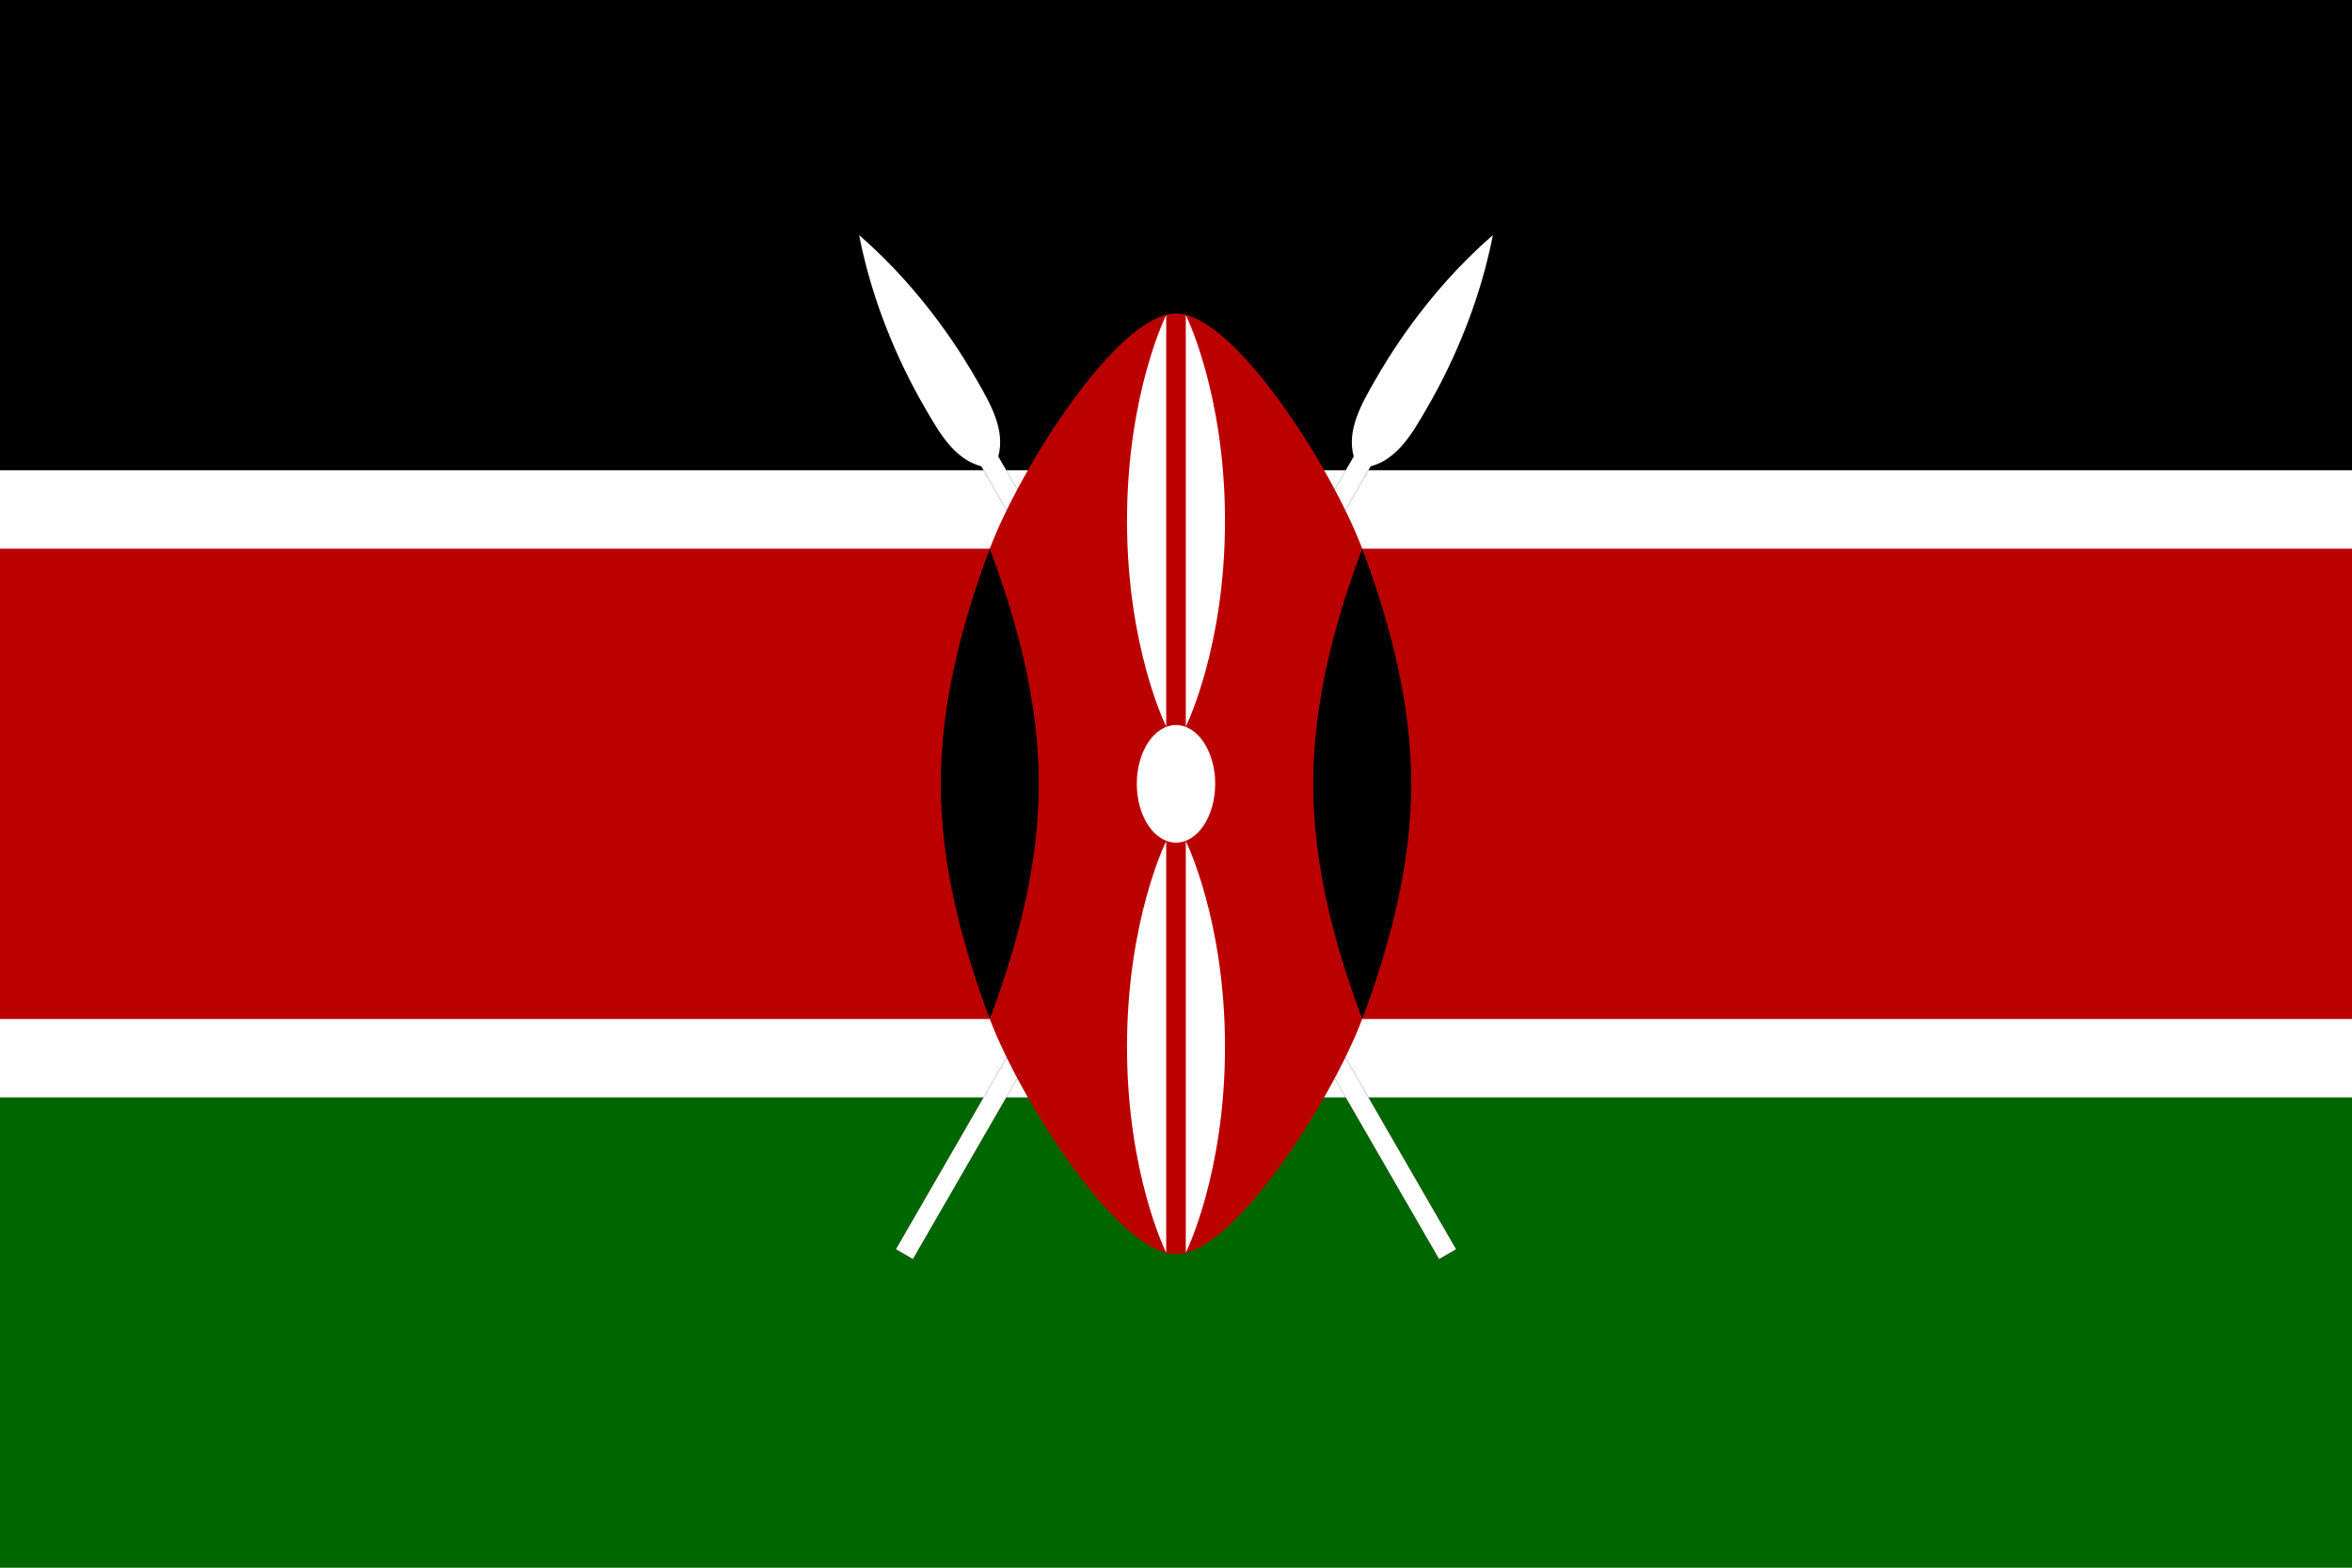
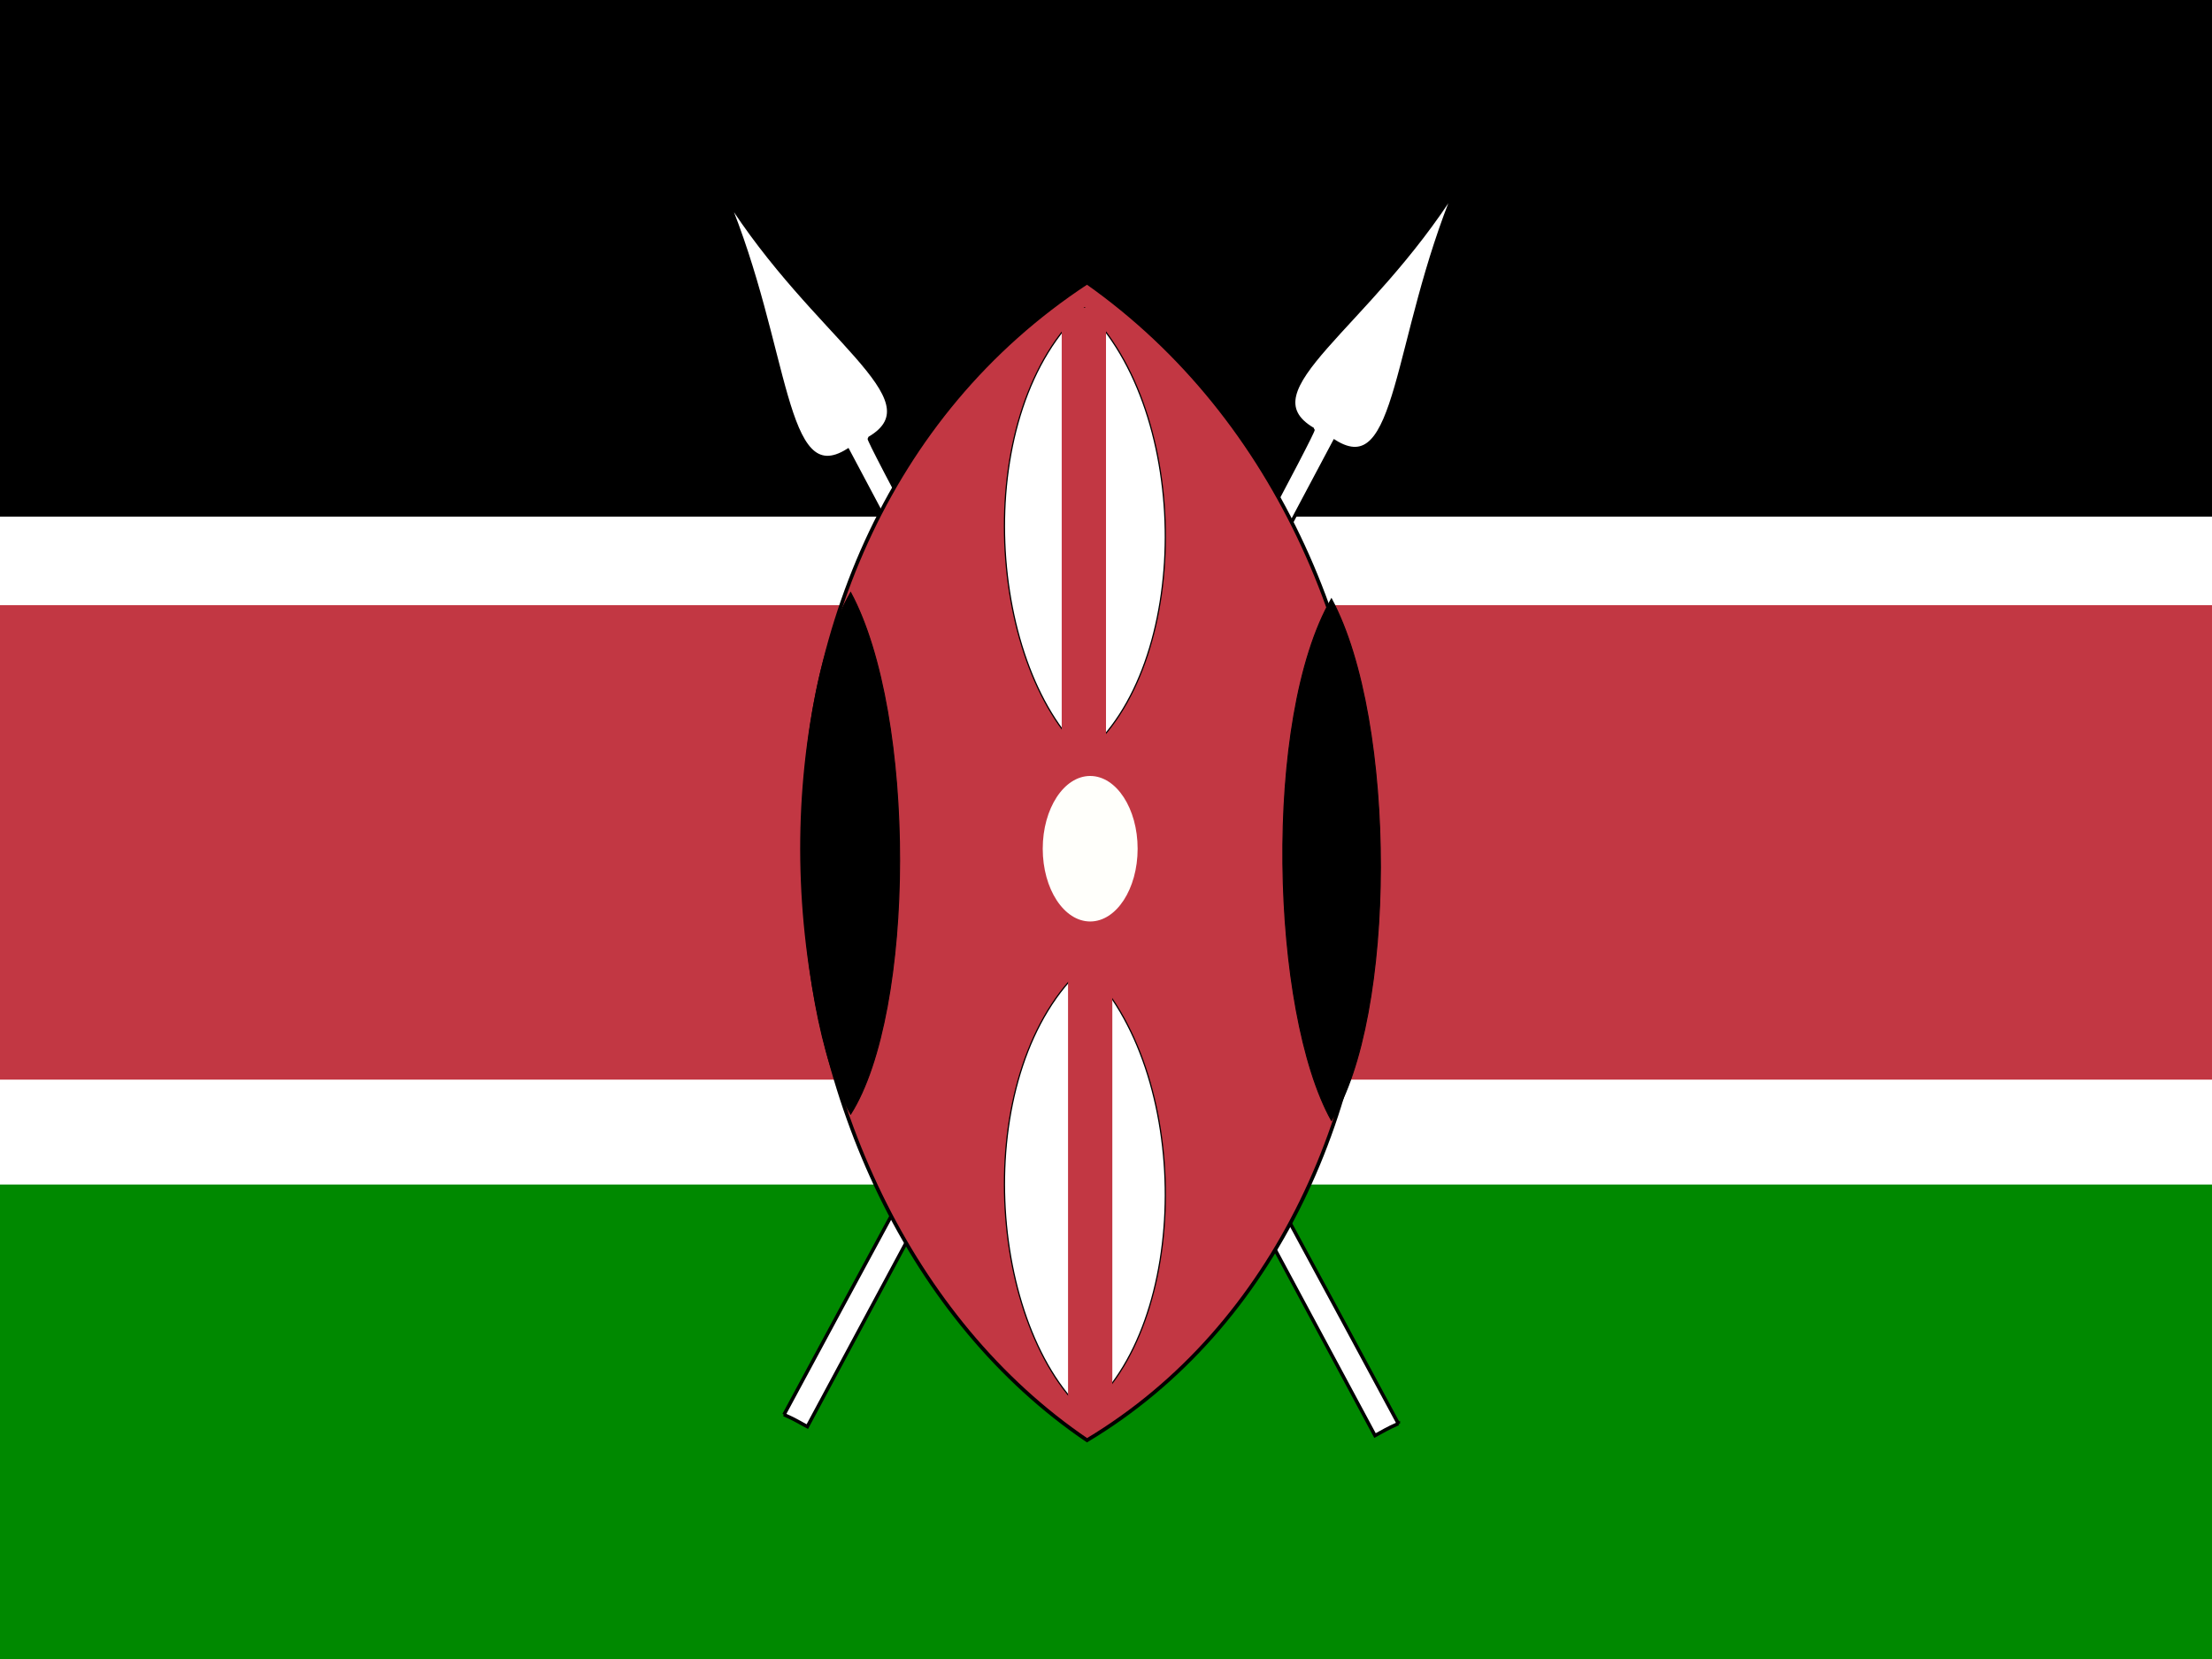
- <svg xmlns="http://www.w3.org/2000/svg" xmlns:xlink="http://www.w3.org/1999/xlink" width="900" height="600" viewBox="-120 -80 240 160">
-   <defs>
-     <path id="spearshape" d="M -1,55.426 h 2 V -38 C 3,-40 3,-43 3,-46 C 3,-48 3,-56 0,-64.663 C -3,-56 -3,-48 -3,-46 C -3,-43 -3,-40 -1,-38 z" stroke-miterlimit="10" transform="rotate(30)" />
+ <svg xmlns="http://www.w3.org/2000/svg" id="svg548" width="640" height="480" version="1.1">
+   <defs id="defs550">
+     <clipPath id="clipPath5724" clipPathUnits="userSpaceOnUse">
+       <rect y="3.016" width="491.701" style="fill:#000000;fill-opacity:0.67;stroke:none" x="117.251" height="491.701" id="rect5726" />
+     </clipPath>
+     <clipPath clipPathUnits="userSpaceOnUse" id="clipPath7905">
+       <rect id="rect7907" height="512" x="0" style="fill:#000000;fill-opacity:0.67;stroke:none" width="512" y="0" />
+     </clipPath>
+     <clipPath clipPathUnits="userSpaceOnUse" id="clipPath5873">
+       <rect id="rect5875" height="514.11" x="-84.325" style="fill:#000000;fill-opacity:0.67;stroke:none" width="685.479" y="-2.11" />
+     </clipPath>
  </defs>
-   <rect x="-120" y="-80" width="240" height="160" fill="#fff" />
-   <rect x="-120" y="-80" width="240" height="48" />
-   <rect x="-120" y="32" width="240" height="48" fill="#006600" />
-   <g id="spear">
-     <use xlink:href="#spearshape" />
-     <use xlink:href="#spearshape" fill="#fff" />
-   </g>
-   <use xlink:href="#spear" transform="scale(-1,1)" />
-   <path fill="#bb0000" d="M -120,-24 V 24 H -19 c 3,8 13,24 19,24 s 16,-16 19,-24 H 120 V -24 H 19 c -3,-8 -13,-24 -19,-24 s -16,16 -19,24 z" />
-   <path id="deco_r" d="M 19,24 c 3,-8 5,-16 5,-24 s -2,-16 -5,-24 c -3,8 -5,16 -5,24 s 2,16 5,24" />
-   <use xlink:href="#deco_r" transform="scale(-1,1)" />
-   <g fill="#fff">
-     <ellipse rx="4" ry="6" />
-     <path id="deco_br" d="M 1,5.85 c 0,0 4,8 4,21 s -4,21 -4,21 z" />
-     <use xlink:href="#deco_br" transform="scale(-1)" />
-     <use xlink:href="#deco_br" transform="scale(-1,1)" />
-     <use xlink:href="#deco_br" transform="scale(1,-1)" />
+   <g transform="matrix(0.933653,0,0,0.933653,78.73004,1.969648)" id="flag" clip-path="url(#clipPath5873)">
+     <rect style="font-size:12px;fill:#ffffff;fill-opacity:1;fill-rule:evenodd;stroke:none" id="rect551" width="750.87" height="509.729" x="-116.04" y="1.136" />
+     <rect style="font-size:12px;fill:#008900;fill-opacity:1;fill-rule:evenodd;stroke-width:1pt" id="rect552" width="750.87" height="147.037" x="-116.04" y="364.963" />
+     <rect style="font-size:12px;fill:#c23743;fill-opacity:1;fill-rule:evenodd;stroke-width:1pt" id="rect553" width="750.87" height="147.037" x="-118" y="185.422" />
+     <rect style="font-size:12px;fill:#000000;fill-opacity:1;fill-rule:evenodd;stroke-width:1pt" id="rect554" width="750.87" height="160.084" x="-116.04" y="-2.11" />
+     <path style="fill:#ffffff;fill-opacity:1;fill-rule:evenodd;stroke:#000000;stroke-width:1.08;stroke-linecap:butt;stroke-linejoin:miter;stroke-opacity:1;stroke-dasharray:none" d="m 158.626,436.279 c 37.957,-70.646 165.203,-304.645 163.947,-305.319 -20.809,-12.213 16.82,-30.975 44.455,-74.966 -19.688,47.28 -17.599,91.404 -37.812,78.702 -33.616,63.449 -137.526,257.394 -163.363,305.295 -2.736,-1.47 -3.54,-2.069 -7.228,-3.712 z" id="path565" />
+     <path style="fill:#ffffff;fill-opacity:1;fill-rule:evenodd;stroke:#000000;stroke-width:1.08;stroke-linecap:butt;stroke-linejoin:miter;stroke-opacity:1;stroke-dasharray:none" d="M 349.006,439.052 C 311.049,368.406 183.804,134.407 185.059,133.732 c 20.809,-12.213 -16.82,-30.975 -44.455,-74.966 19.688,47.28 17.599,91.404 37.812,78.702 33.616,63.449 137.526,257.394 163.363,305.295 2.736,-1.47 3.54,-2.069 7.228,-3.712 z" id="path568" />
+     <path style="fill:#c23743;fill-opacity:1;fill-rule:evenodd;stroke:#000000;stroke-width:1.136;stroke-linecap:butt;stroke-linejoin:miter;stroke-opacity:1;stroke-dasharray:none" d="m 252.534,85.435 c 119.591,84.303 117.629,288.192 0,358.774 -109.788,-74.5 -125.472,-276.433 0,-358.774 z" id="path555" />
+     <path style="fill:#fffffb;fill-opacity:1;fill-rule:evenodd;stroke:none" id="path557" d="m 359.929,494.666 c 0,4.112 -2.174,7.445 -4.855,7.445 -2.681,0 -4.855,-3.333 -4.855,-7.445 0,-4.112 2.174,-7.445 4.855,-7.445 2.681,0 4.855,3.333 4.855,7.445 z" transform="matrix(3.028469,0,0,3.028469,-821.8175,-1237.178)" />
+     <path style="fill:#ffffff;fill-opacity:1;fill-rule:evenodd;stroke:#000000;stroke-width:0.374;stroke-linecap:butt;stroke-linejoin:miter;stroke-opacity:1;stroke-dasharray:none" d="m 251.784,93.278 c 33.627,32.534 33.075,111.217 0,138.455 -30.87,-28.751 -35.28,-106.679 0,-138.455 z" id="path558" />
+     <path style="fill:#ffffff;fill-opacity:1;fill-rule:evenodd;stroke:#000000;stroke-width:0.374;stroke-linecap:butt;stroke-linejoin:miter;stroke-opacity:1;stroke-dasharray:none" d="m 251.784,297.169 c 33.627,32.534 33.075,111.217 0,138.455 -30.87,-28.751 -35.28,-106.679 0,-138.455 z" id="path559" />
+     <rect style="font-size:12px;fill:#c23743;fill-opacity:1;fill-rule:evenodd;stroke-width:1pt" id="rect560" width="13.723" height="141.156" x="244.692" y="93.279" />
+     <rect style="font-size:12px;fill:#c23743;fill-opacity:1;fill-rule:evenodd;stroke-width:1pt" id="rect561" width="13.723" height="141.156" x="246.652" y="295.21" />
+     <path style="fill:#000000;fill-opacity:1;fill-rule:evenodd;stroke:#000000;stroke-width:0.315;stroke-linecap:butt;stroke-linejoin:miter;stroke-opacity:1;stroke-dasharray:none" d="m 179.281,181.5 c 20.401,37.985 20.067,129.853 0,161.655 -18.729,-33.568 -21.405,-124.554 0,-161.655 z" id="path562" />
+     <path style="fill:#000000;fill-opacity:1;fill-rule:evenodd;stroke:#000000;stroke-width:0.315;stroke-linecap:butt;stroke-linejoin:miter;stroke-opacity:1;stroke-dasharray:none" d="m 328.279,183.46 c 20.401,37.985 20.067,129.853 0,161.655 -18.729,-33.568 -21.405,-124.554 0,-161.655 z" id="path563" />
  </g>
</svg>
